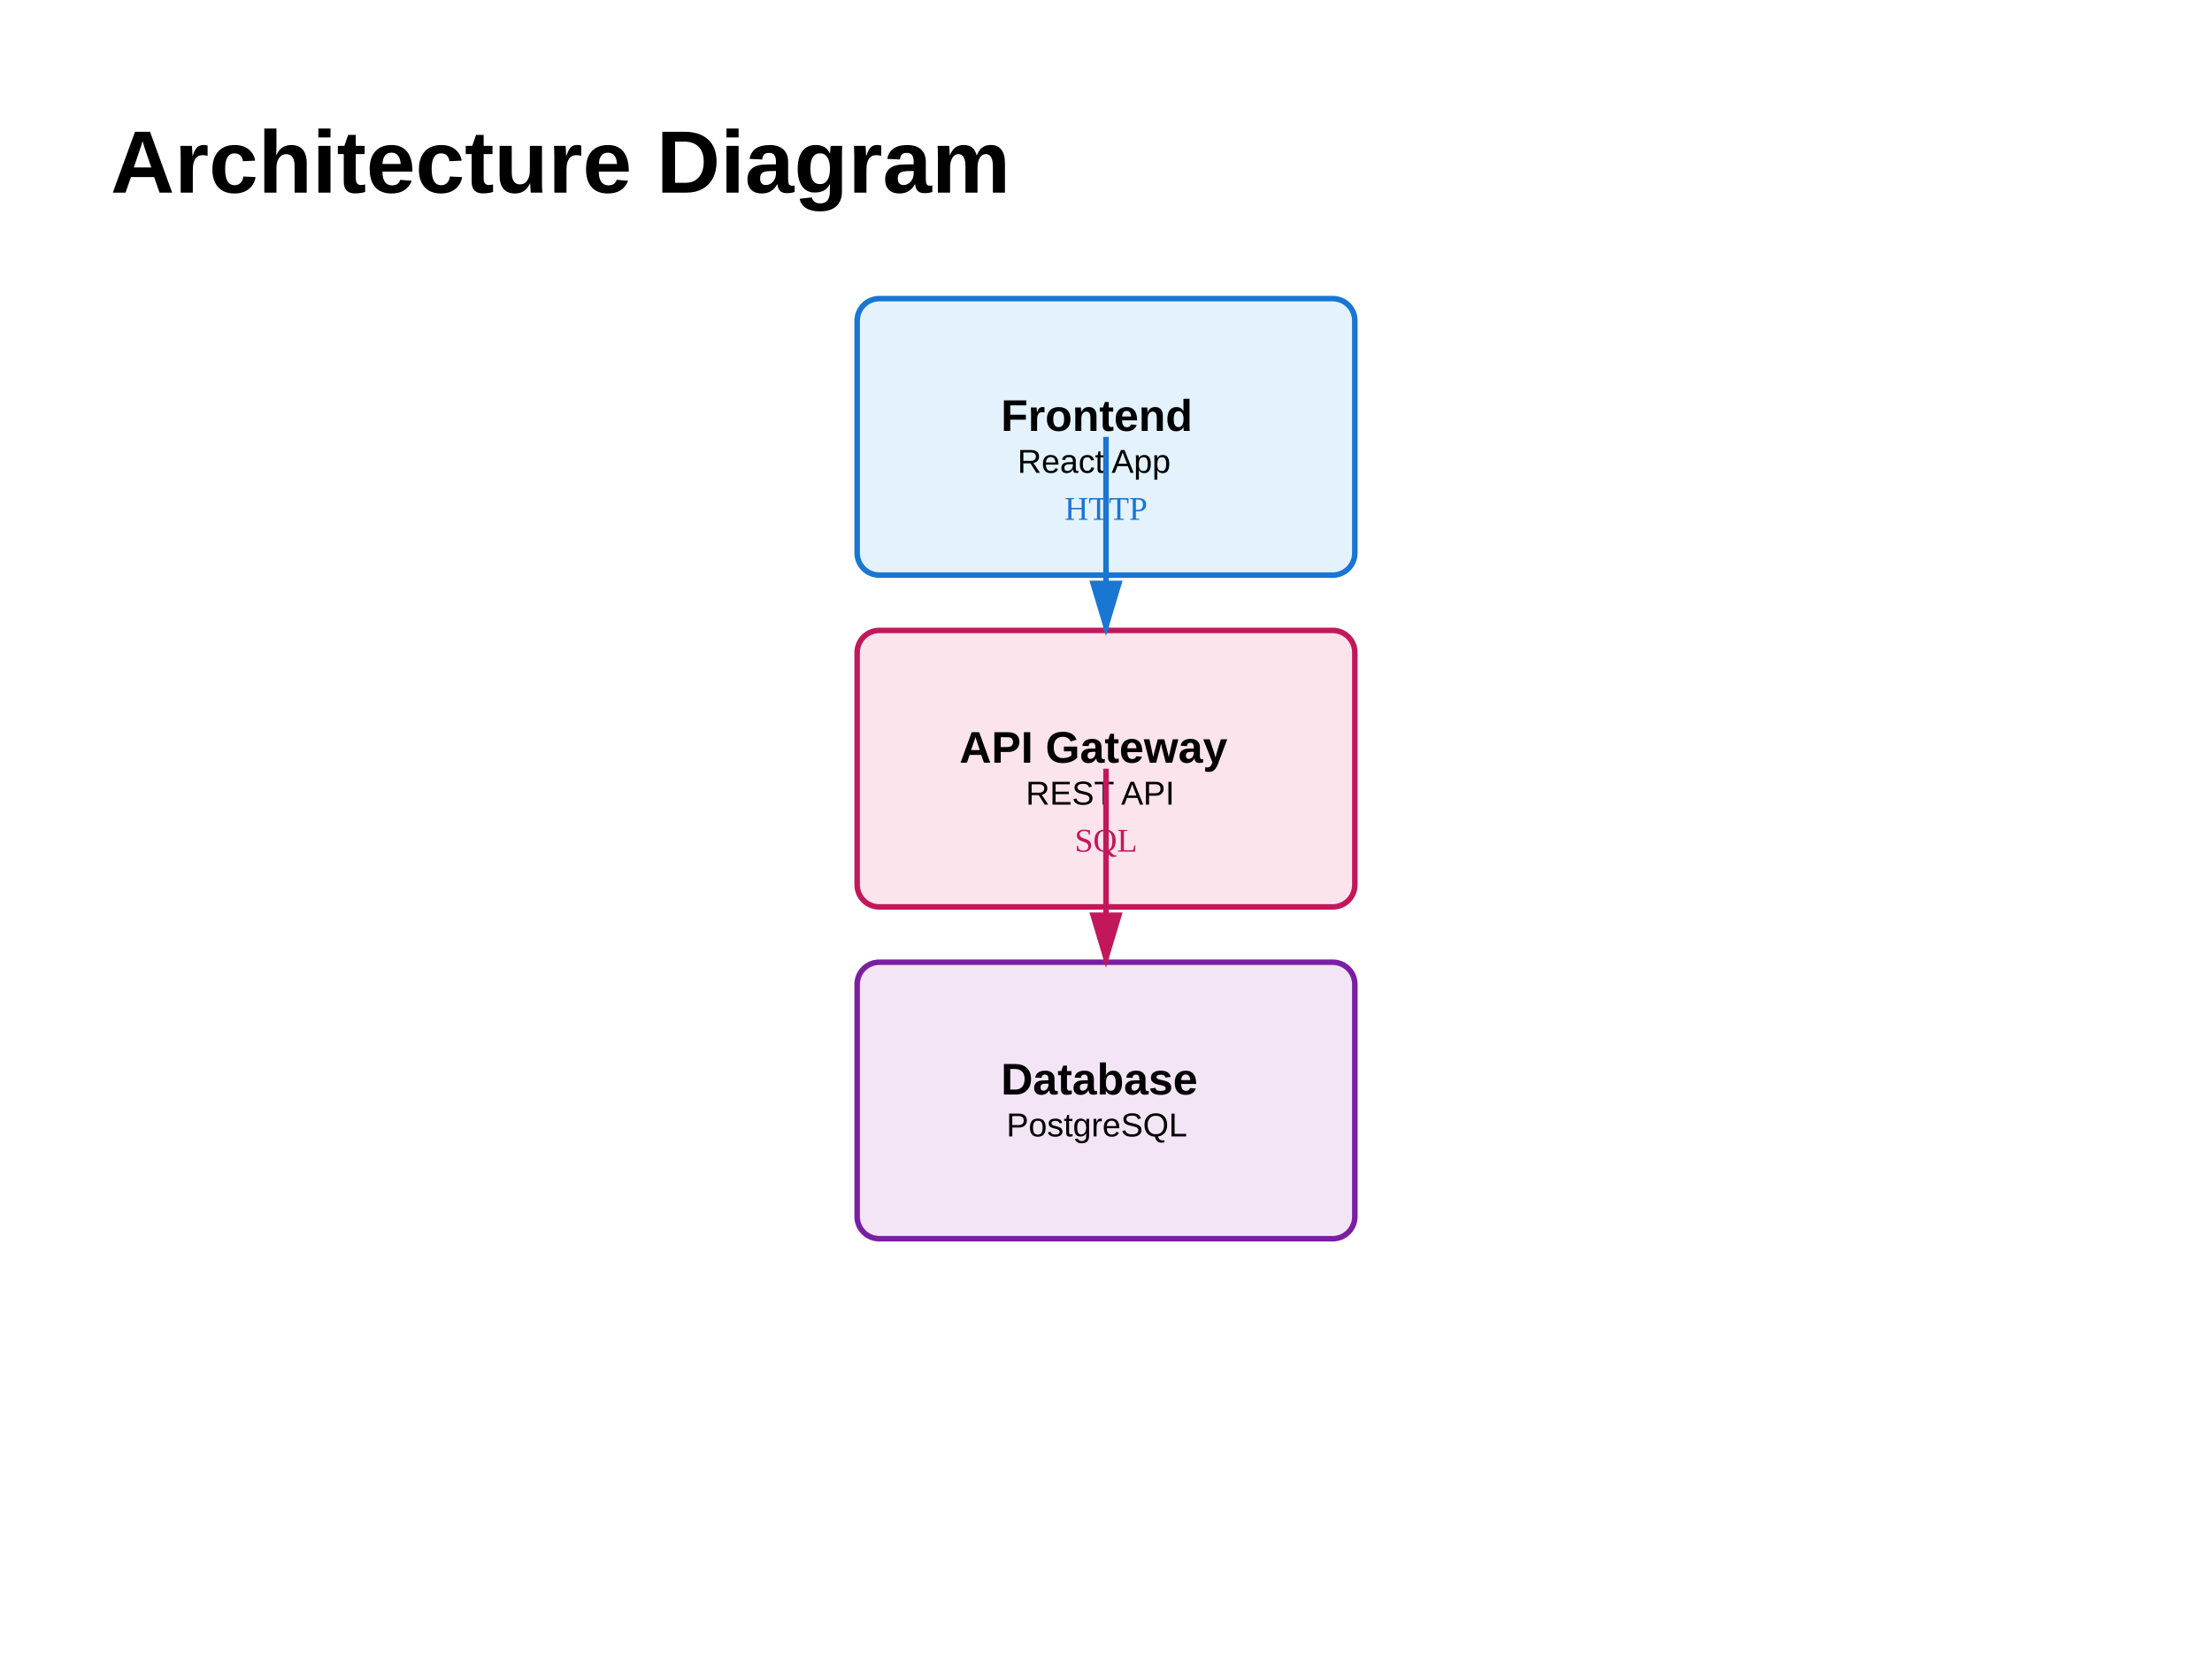
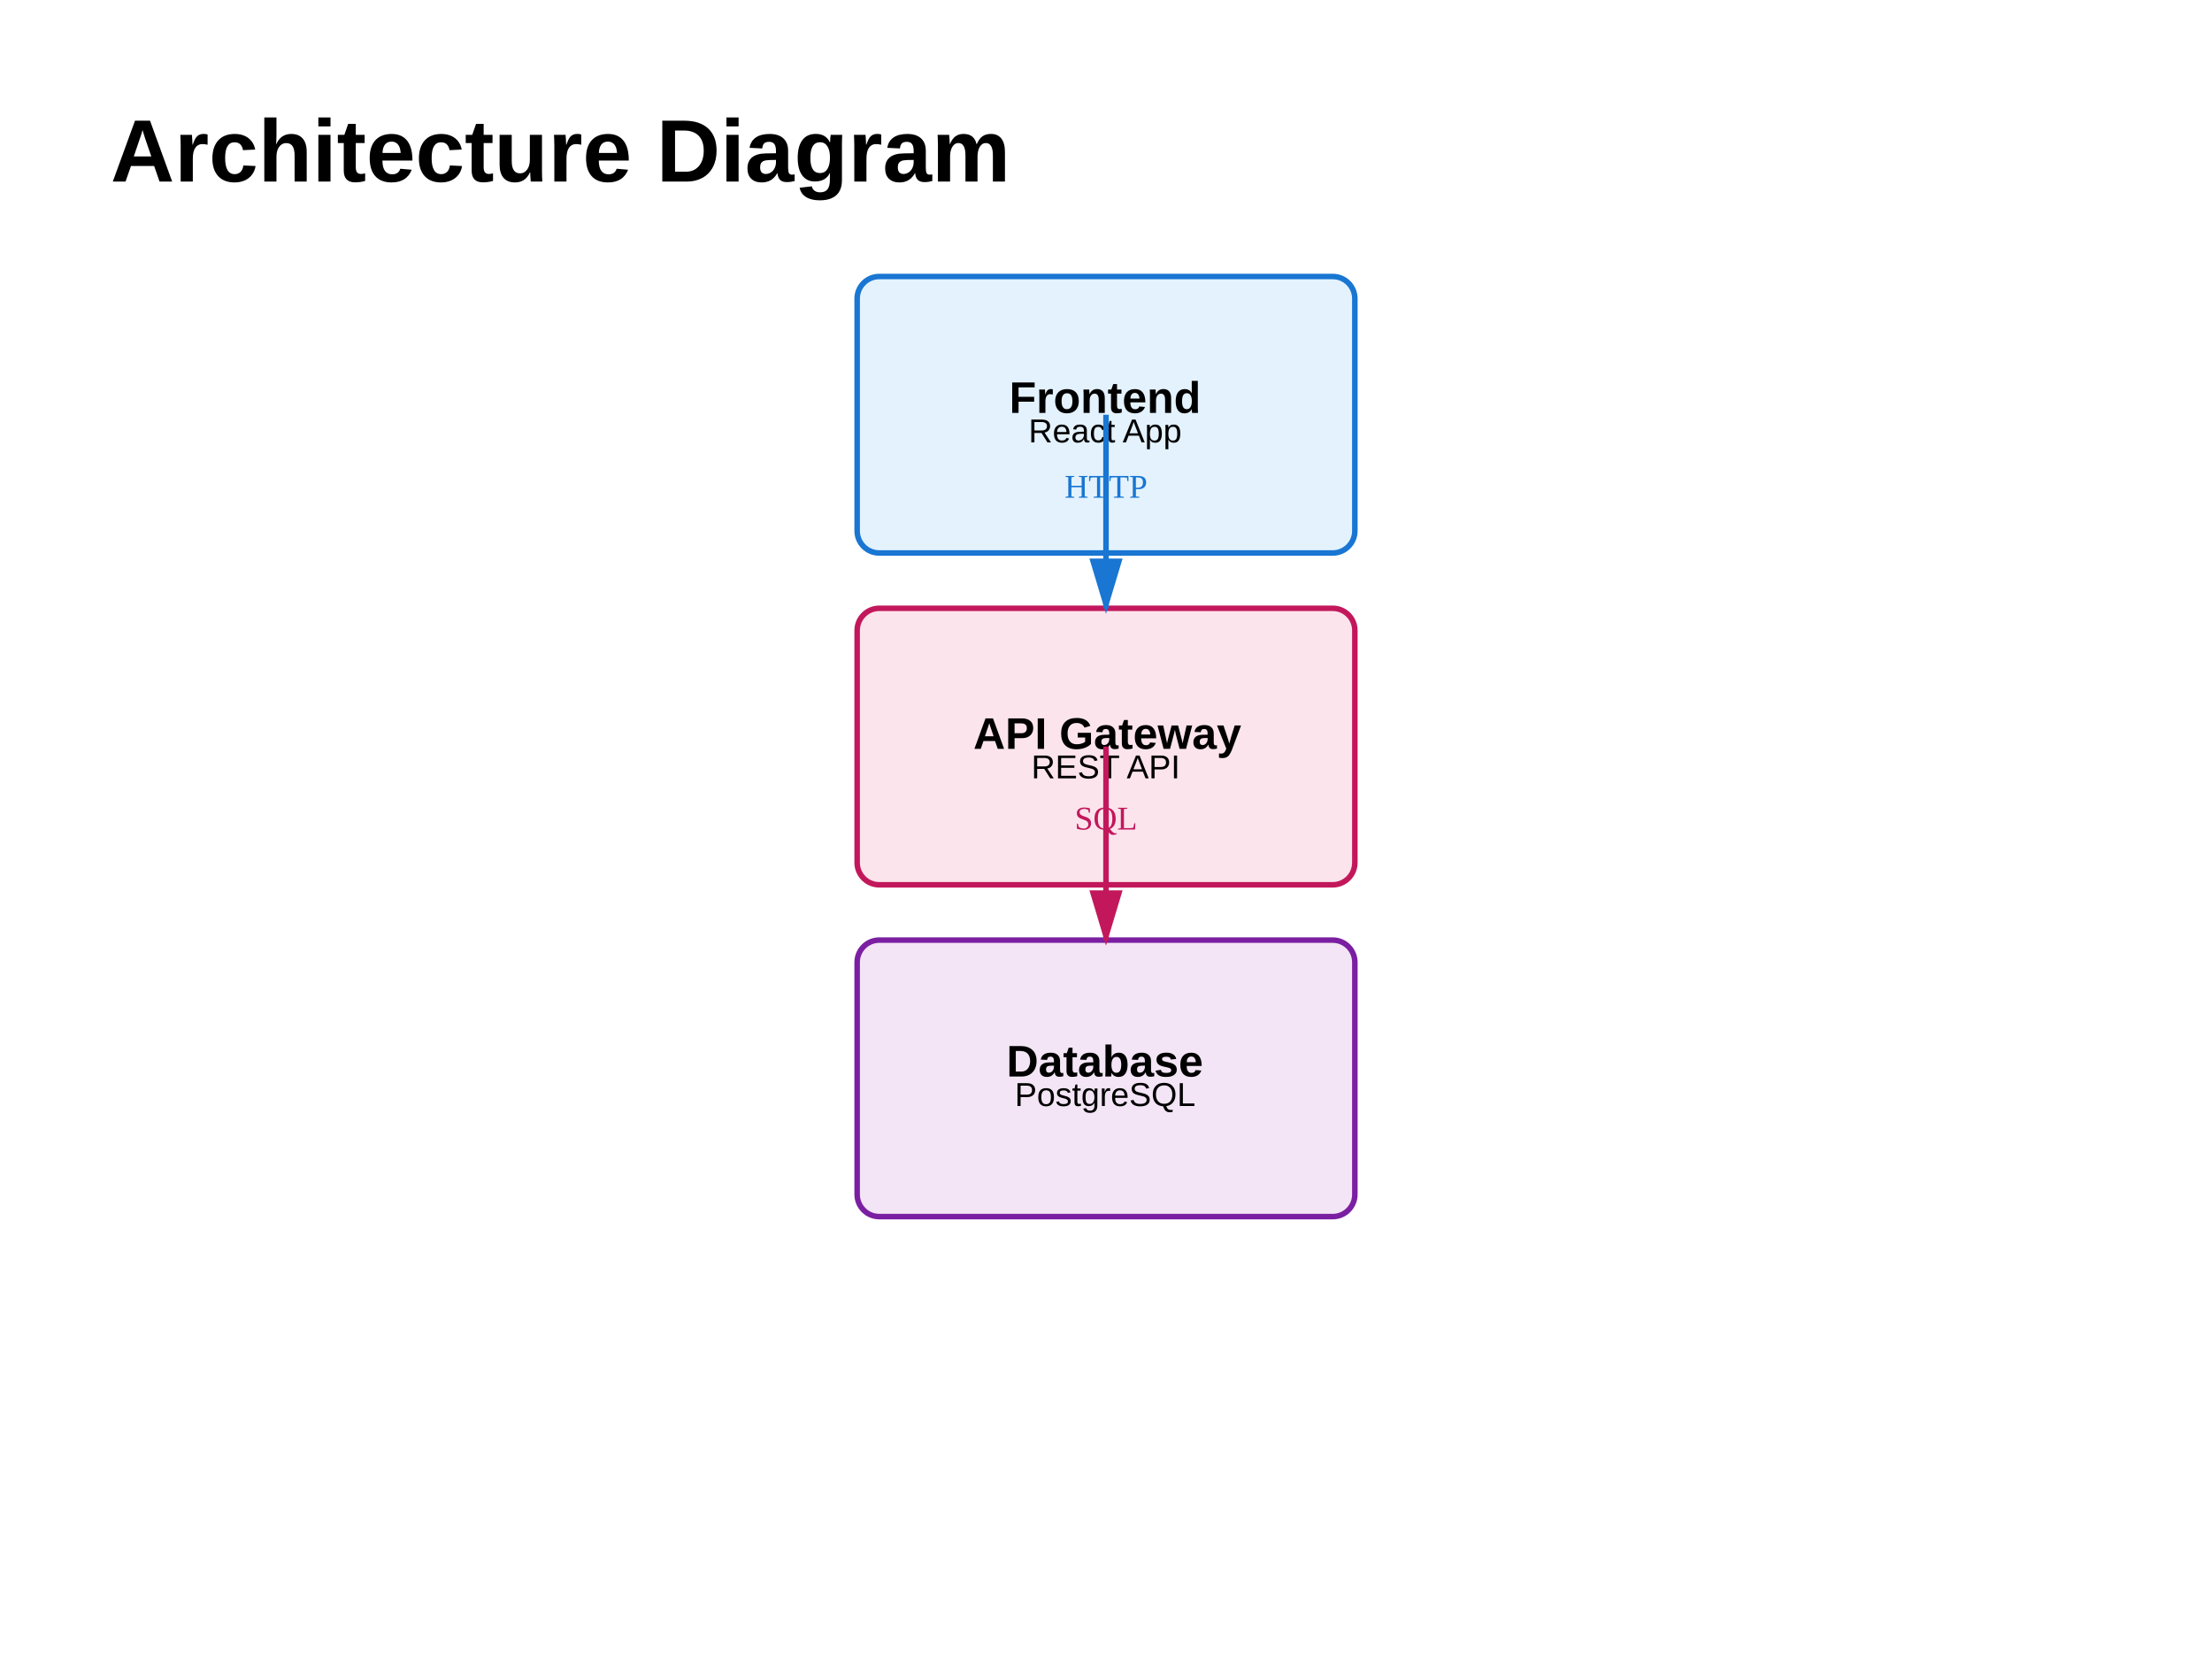
<svg xmlns="http://www.w3.org/2000/svg" width="800" height="600" viewBox="0 0 800 600">
  <defs>
    <marker id="arrowhead-1976d2" markerWidth="10" markerHeight="10" refX="9" refY="3" orient="auto">
      <polygon points="0 0, 10 3, 0 6" fill="#1976d2" />
    </marker>
    <marker id="arrowhead-c2185b" markerWidth="10" markerHeight="10" refX="9" refY="3" orient="auto">
      <polygon points="0 0, 10 3, 0 6" fill="#c2185b" />
    </marker>
  </defs>
  <rect width="800" height="600" fill="white" />
-   <text x="40" y="69.667" font-size="32" font-family="Arial, sans-serif" fill="black" font-weight="bold" text-anchor="start">Architecture Diagram</text>
-   <rect x="310" y="108" width="180" height="100" fill="#e3f2fd" stroke="#1976d2" stroke-width="2" rx="8" />
-   <text x="362" y="155.833" font-size="16" font-family="Arial, sans-serif" fill="black" font-weight="bold" text-anchor="start">Frontend</text>
-   <text x="368" y="171" font-size="12" font-family="Arial, sans-serif" fill="black" font-weight="normal" text-anchor="start">React App</text>
-   <rect x="310" y="228" width="180" height="100" fill="#fce4ec" stroke="#c2185b" stroke-width="2" rx="8" />
-   <text x="347" y="275.833" font-size="16" font-family="Arial, sans-serif" fill="black" font-weight="bold" text-anchor="start">API Gateway</text>
-   <text x="371" y="291" font-size="12" font-family="Arial, sans-serif" fill="black" font-weight="normal" text-anchor="start">REST API</text>
-   <rect x="310" y="348" width="180" height="100" fill="#f3e5f5" stroke="#7b1fa2" stroke-width="2" rx="8" />
-   <text x="362" y="395.833" font-size="16" font-family="Arial, sans-serif" fill="black" font-weight="bold" text-anchor="start">Database</text>
-   <text x="364" y="411" font-size="12" font-family="Arial, sans-serif" fill="black" font-weight="normal" text-anchor="start">PostgreSQL</text>
-   <line x1="400" y1="158" x2="400" y2="228" stroke="#1976d2" stroke-width="2" marker-end="url(#arrowhead-1976d2)" />
-   <text x="400" y="188" font-size="12" fill="#1976d2" text-anchor="middle">HTTP</text>
-   <line x1="400" y1="278" x2="400" y2="348" stroke="#c2185b" stroke-width="2" marker-end="url(#arrowhead-c2185b)" />
-   <text x="400" y="308" font-size="12" fill="#c2185b" text-anchor="middle">SQL</text>
+   <text x="40" y="65.667" font-size="32" font-family="Arial, sans-serif" fill="black" font-weight="bold" text-anchor="start">Architecture Diagram</text>
+   <rect x="310" y="100" width="180" height="100" fill="#e3f2fd" stroke="#1976d2" stroke-width="2" rx="8" />
+   <text x="365" y="149.333" font-size="16" font-family="Arial, sans-serif" fill="black" font-weight="bold" text-anchor="start">Frontend</text>
+   <text x="372" y="160" font-size="12" font-family="Arial, sans-serif" fill="black" font-weight="normal" text-anchor="start">React App</text>
+   <rect x="310" y="220" width="180" height="100" fill="#fce4ec" stroke="#c2185b" stroke-width="2" rx="8" />
+   <text x="352" y="270.833" font-size="16" font-family="Arial, sans-serif" fill="black" font-weight="bold" text-anchor="start">API Gateway</text>
+   <text x="373" y="281.5" font-size="12" font-family="Arial, sans-serif" fill="black" font-weight="normal" text-anchor="start">REST API</text>
+   <rect x="310" y="340" width="180" height="100" fill="#f3e5f5" stroke="#7b1fa2" stroke-width="2" rx="8" />
+   <text x="364" y="389.333" font-size="16" font-family="Arial, sans-serif" fill="black" font-weight="bold" text-anchor="start">Database</text>
+   <text x="367" y="400" font-size="12" font-family="Arial, sans-serif" fill="black" font-weight="normal" text-anchor="start">PostgreSQL</text>
+   <line x1="400" y1="150" x2="400" y2="220" stroke="#1976d2" stroke-width="2" marker-end="url(#arrowhead-1976d2)" />
+   <text x="400" y="180" font-size="12" fill="#1976d2" text-anchor="middle">HTTP</text>
+   <line x1="400" y1="270" x2="400" y2="340" stroke="#c2185b" stroke-width="2" marker-end="url(#arrowhead-c2185b)" />
+   <text x="400" y="300" font-size="12" fill="#c2185b" text-anchor="middle">SQL</text>
</svg>
